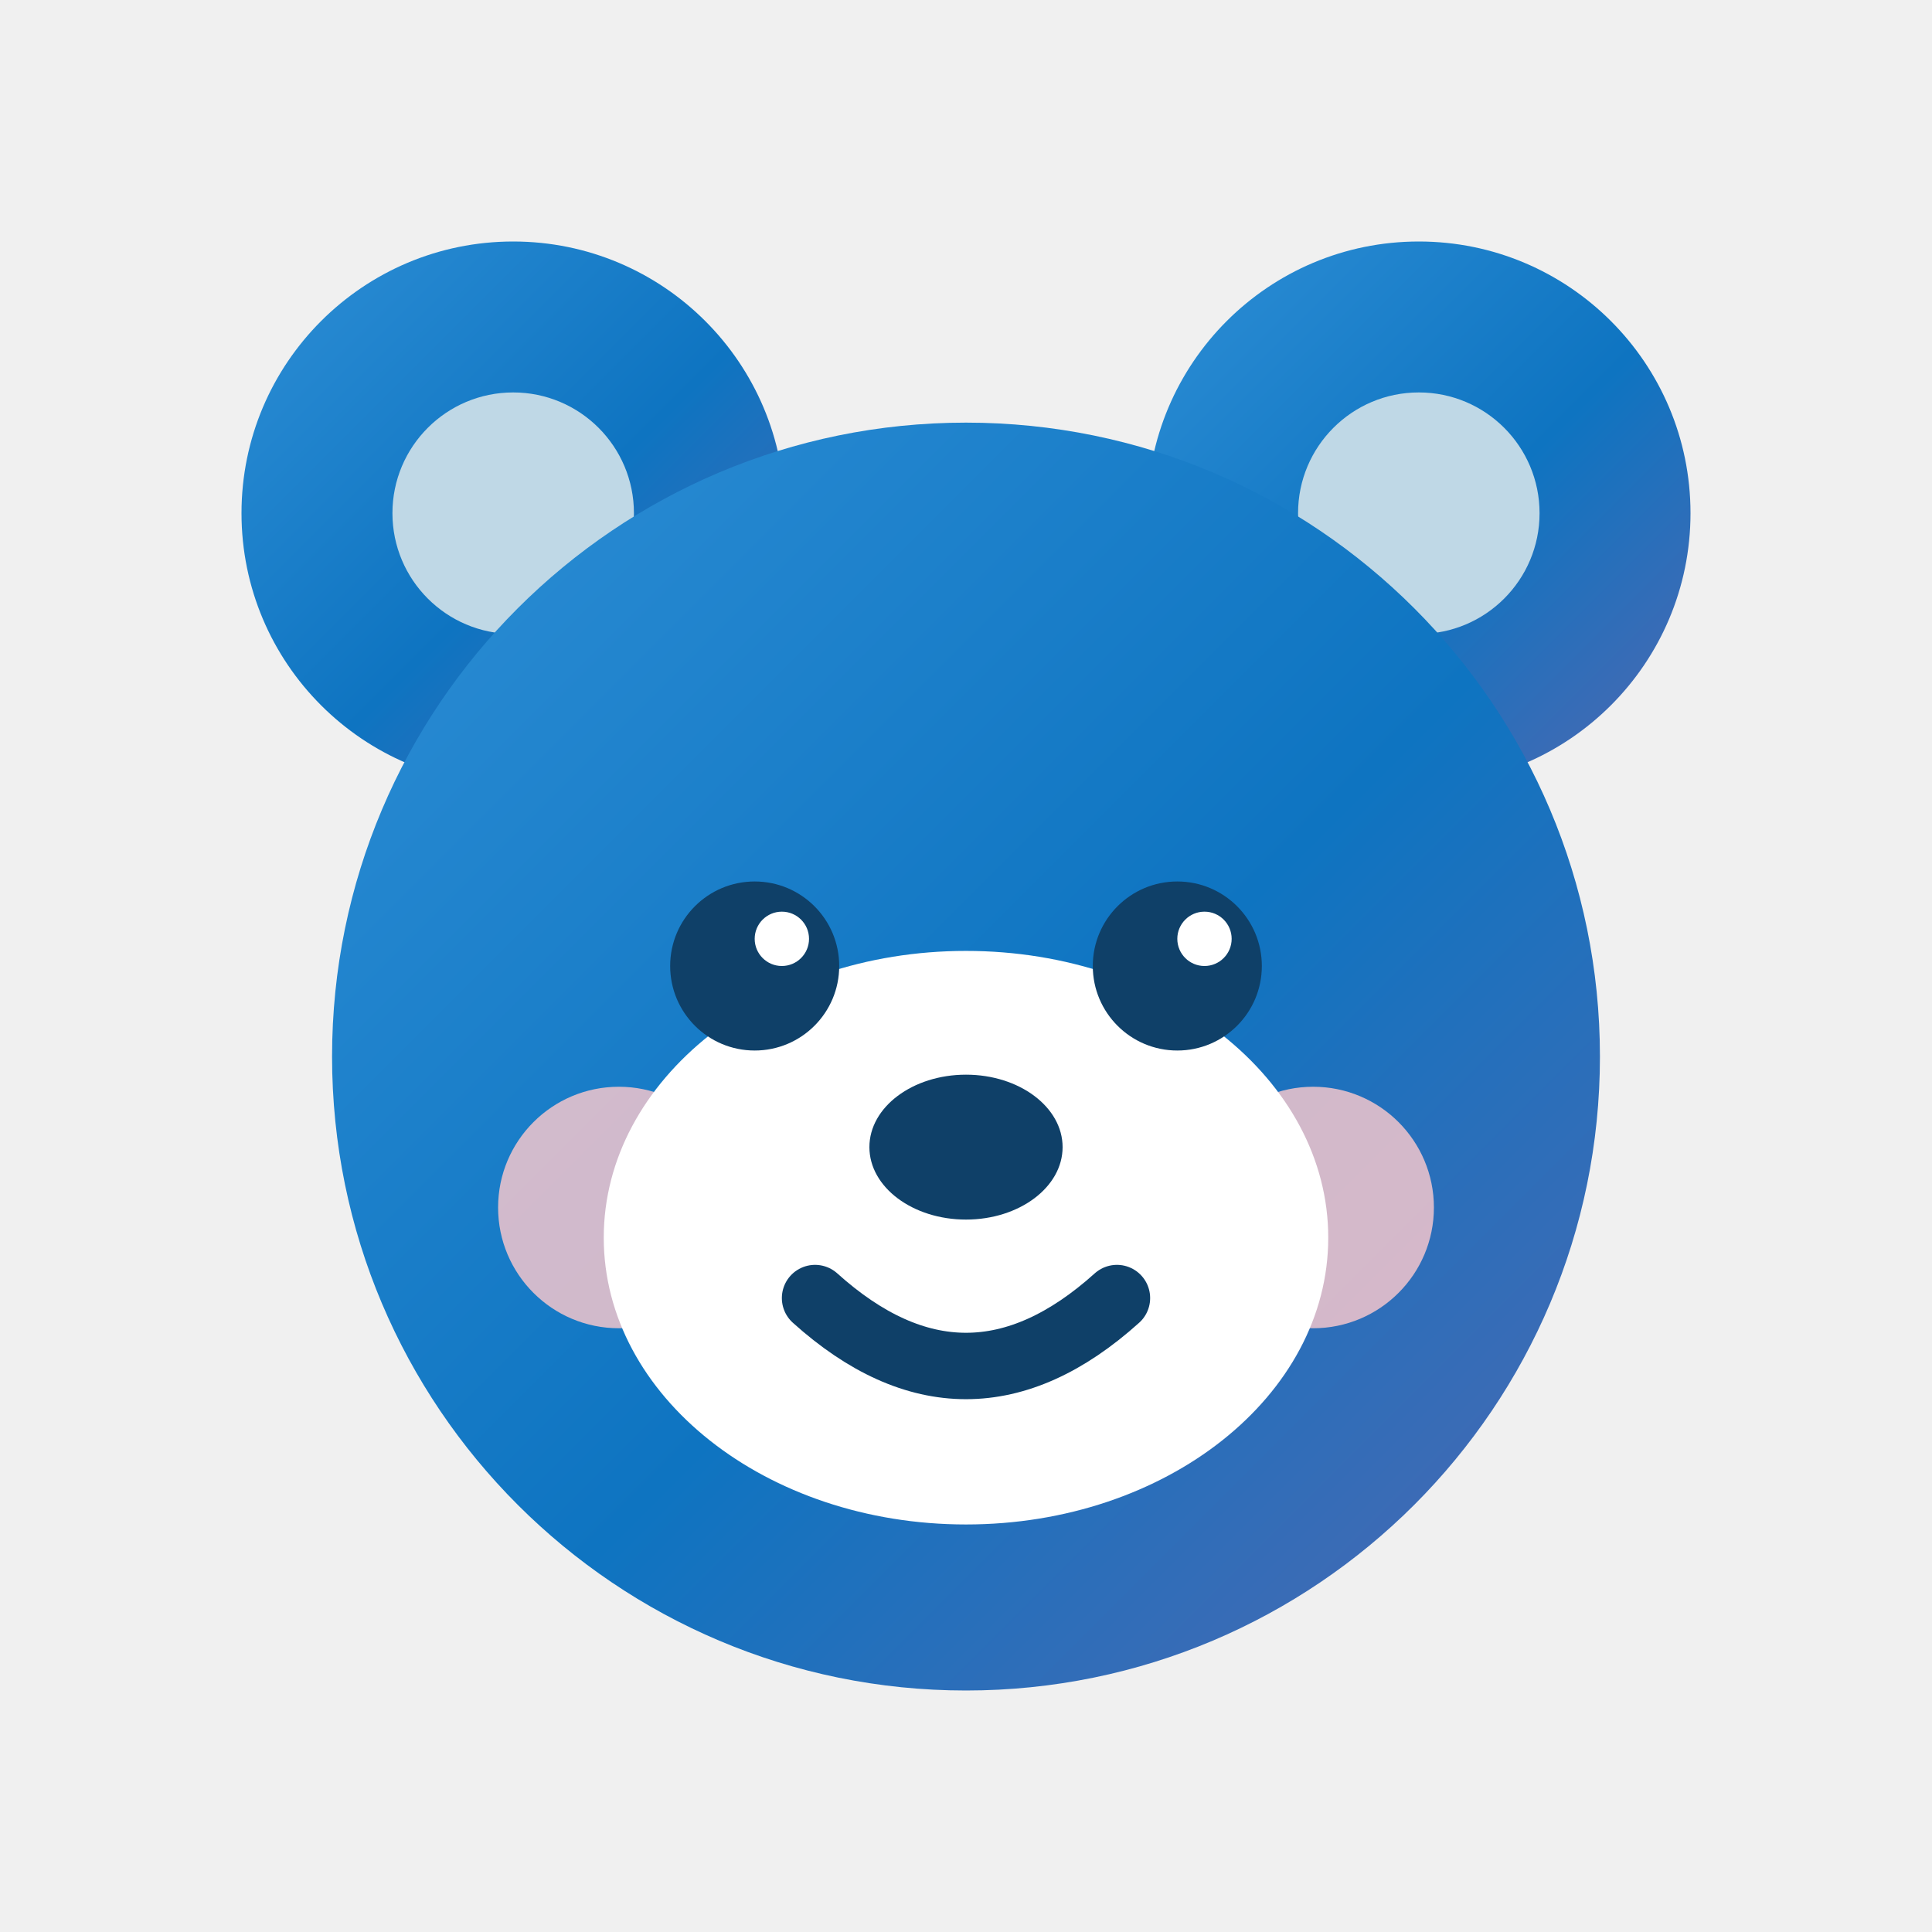
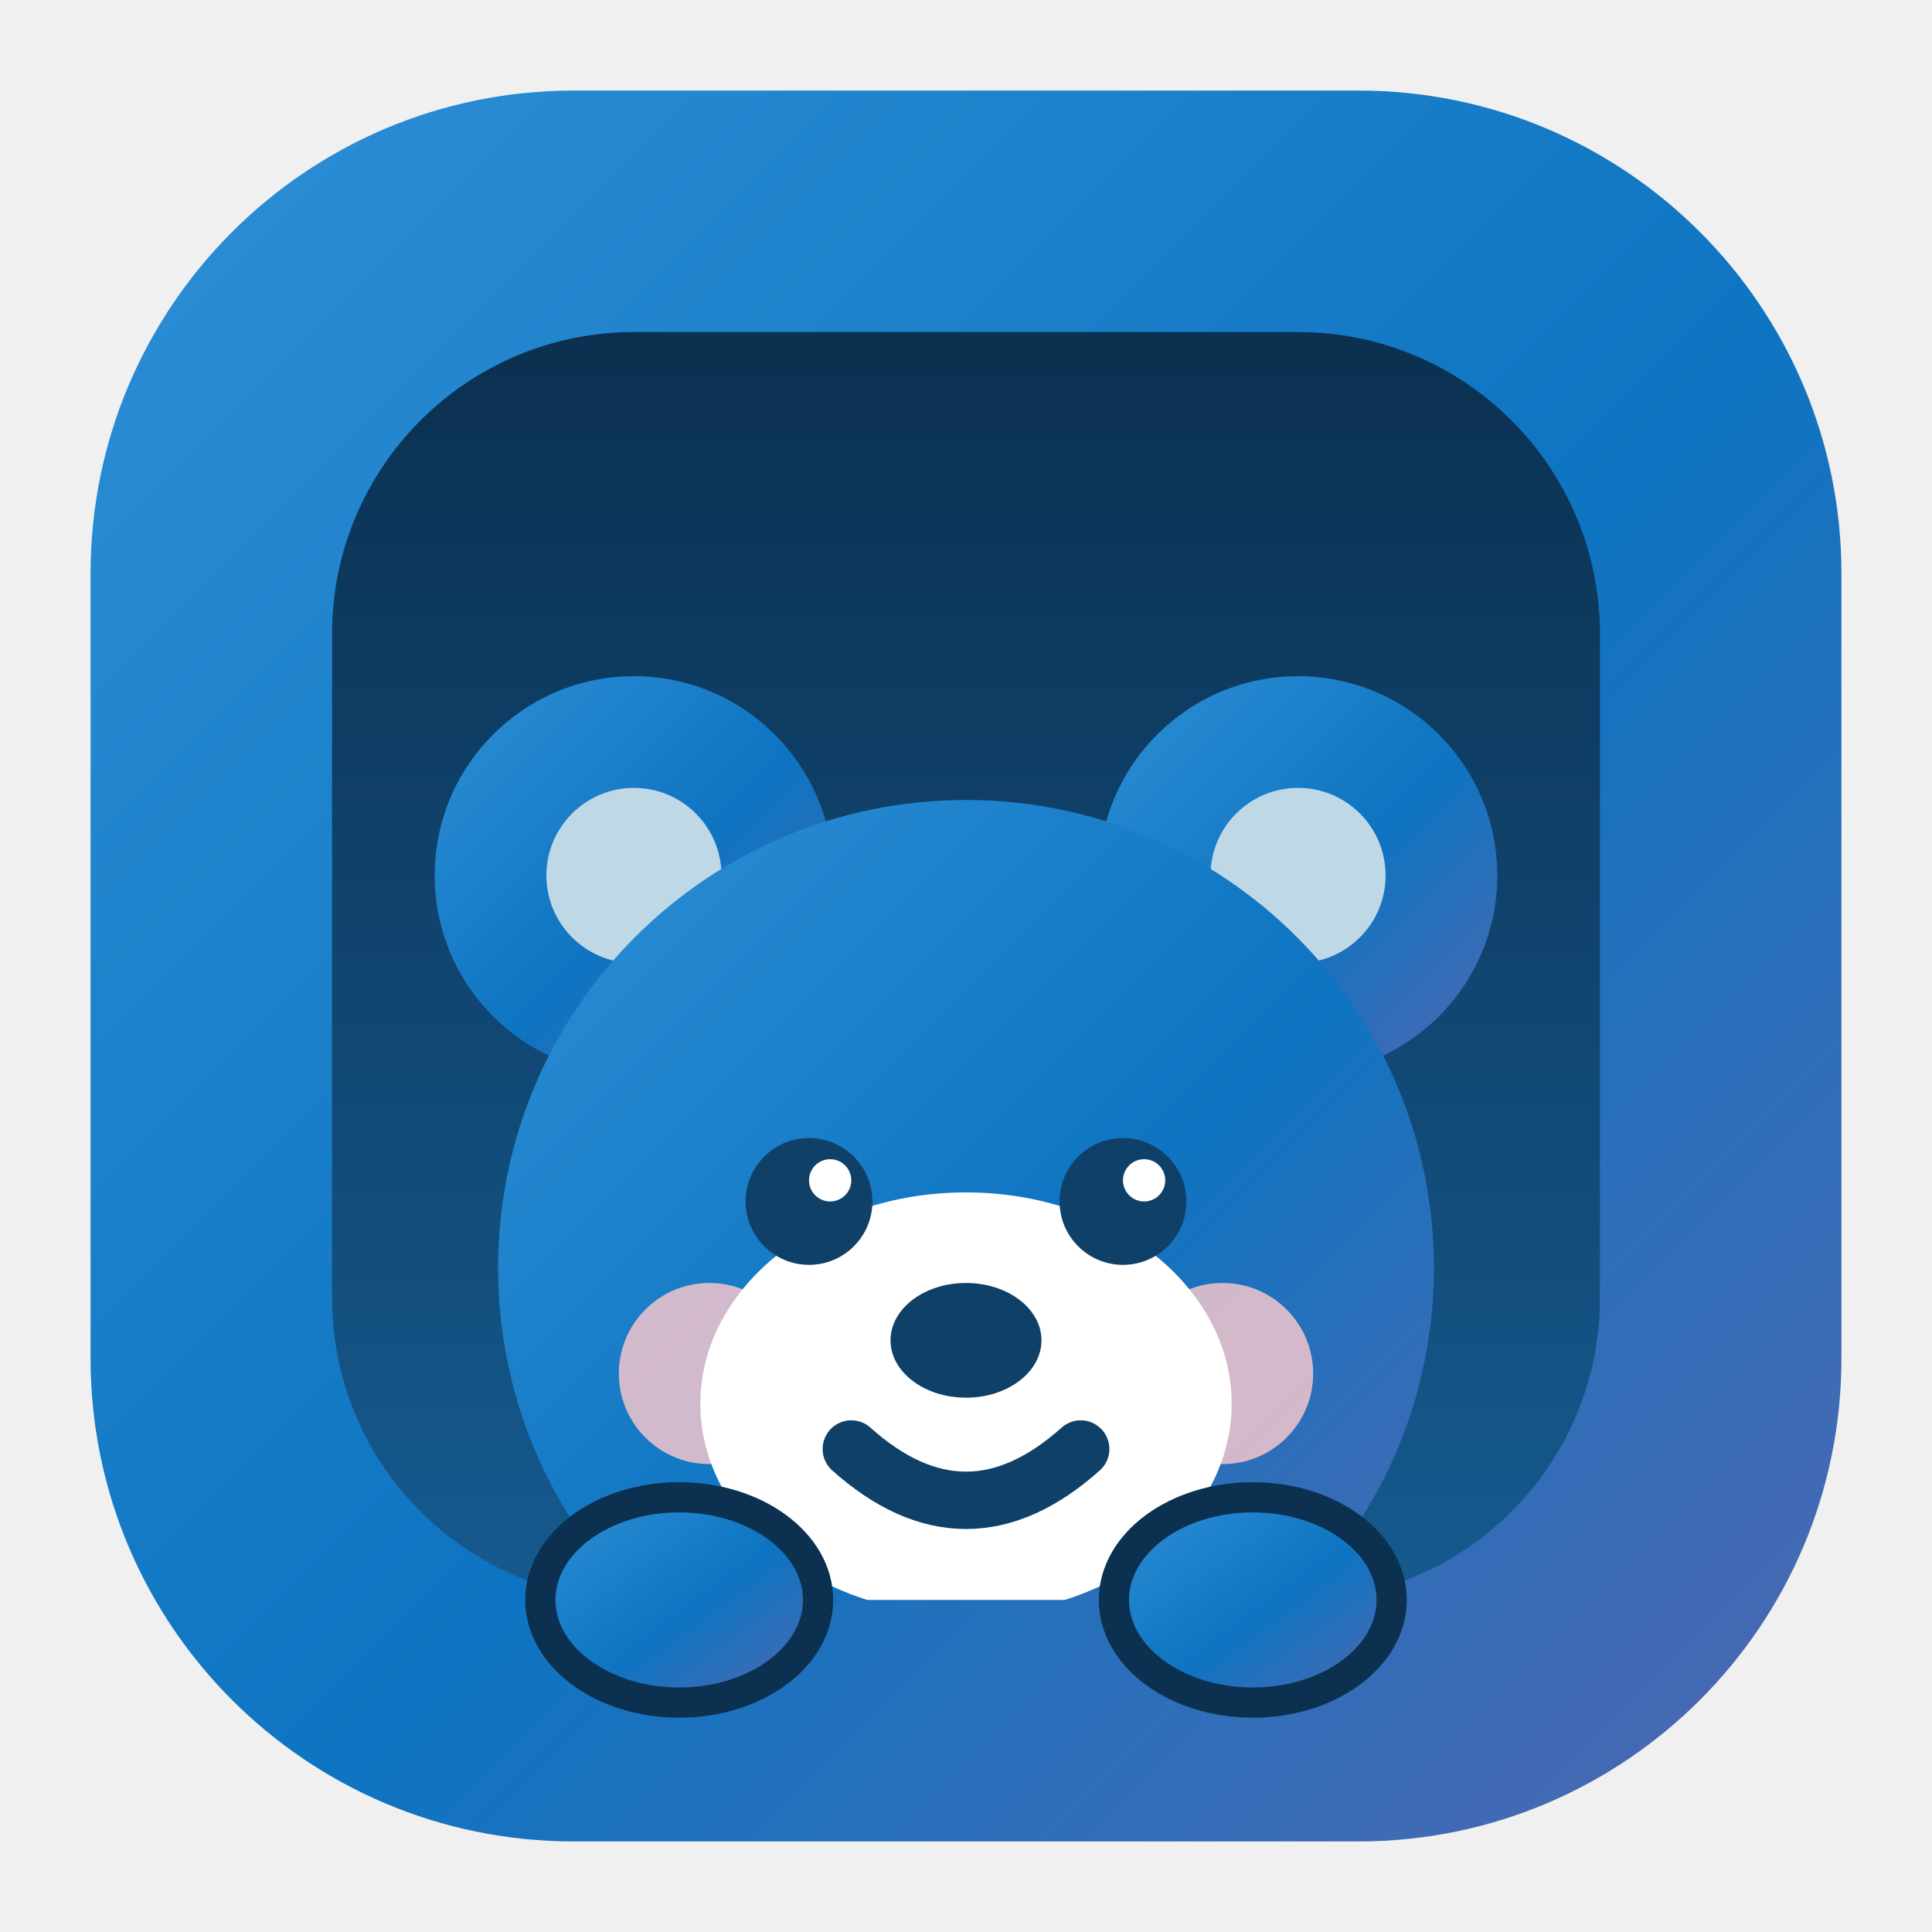
<svg xmlns="http://www.w3.org/2000/svg" viewBox="0 0 64 64" role="img" aria-label="Cubby">
  <defs>
    <linearGradient id="cub" x1="0" y1="0" x2="1" y2="1">
      <stop offset="0" stop-color="#2E8FD6" />
      <stop offset="0.55" stop-color="#0E74C1" />
      <stop offset="1" stop-color="#5167B0" />
    </linearGradient>
+     <linearGradient id="nook" x1="0" y1="0" x2="0" y2="1">
+       <stop offset="0" stop-color="#0B3050" />
+       <stop offset="1" stop-color="#155A8F" />
+     </linearGradient>
+     <clipPath id="opening">
+       <rect x="11" y="11" width="42" height="42" rx="10" />
+     </clipPath>
  </defs>
-   <circle cx="17" cy="17" r="9" fill="url(#cub)" />
-   <circle cx="47" cy="17" r="9" fill="url(#cub)" />
-   <circle cx="17" cy="17" r="4" fill="#BFD8E6" />
-   <circle cx="47" cy="17" r="4" fill="#BFD8E6" />
-   <circle cx="32" cy="35" r="21" fill="url(#cub)" />
-   <circle cx="20.5" cy="40" r="4" fill="#F2C6CC" opacity="0.85" />
-   <circle cx="43.5" cy="40" r="4" fill="#F2C6CC" opacity="0.85" />
-   <ellipse cx="32" cy="41" rx="12" ry="9.5" fill="#FFFFFF" />
-   <circle cx="25" cy="32" r="2.8" fill="#0F4068" />
-   <circle cx="39" cy="32" r="2.8" fill="#0F4068" />
-   <circle cx="25.9" cy="31.1" r="0.9" fill="#FFFFFF" />
-   <circle cx="39.9" cy="31.1" r="0.9" fill="#FFFFFF" />
-   <ellipse cx="32" cy="38" rx="3.2" ry="2.4" fill="#0F4068" />
-   <path d="M27 43 Q32 47.5 37 43" fill="none" stroke="#0F4068" stroke-width="2.2" stroke-linecap="round" />
+   <rect x="3" y="3" width="58" height="58" rx="16" fill="url(#cub)" />
+   <rect x="11" y="11" width="42" height="42" rx="10" fill="url(#nook)" />
+   <g clip-path="url(#opening)">
+     <circle cx="21" cy="29" r="6.6" fill="url(#cub)" />
+     <circle cx="43" cy="29" r="6.6" fill="url(#cub)" />
+     <circle cx="21" cy="29" r="2.9" fill="#BFD8E6" />
+     <circle cx="43" cy="29" r="2.9" fill="#BFD8E6" />
+     <circle cx="32" cy="42" r="15.5" fill="url(#cub)" />
+     <circle cx="23.5" cy="45.5" r="3" fill="#F2C6CC" opacity="0.85" />
+     <circle cx="40.5" cy="45.5" r="3" fill="#F2C6CC" opacity="0.85" />
+     <ellipse cx="32" cy="46.5" rx="8.8" ry="7" fill="#FFFFFF" />
+     <circle cx="26.8" cy="39.8" r="2.1" fill="#0F4068" />
+     <circle cx="37.2" cy="39.8" r="2.1" fill="#0F4068" />
+     <circle cx="27.5" cy="39.1" r="0.7" fill="#FFFFFF" />
+     <circle cx="37.9" cy="39.1" r="0.7" fill="#FFFFFF" />
+     <ellipse cx="32" cy="44.4" rx="2.5" ry="1.9" fill="#0F4068" />
+     <path d="M28.2 48 Q32 51.4 35.8 48" fill="none" stroke="#0F4068" stroke-width="1.9" stroke-linecap="round" />
+   </g>
+   <g fill="url(#cub)" stroke="#0B3050" stroke-width="1">
+     <ellipse cx="22.5" cy="53" rx="4.6" ry="3.4" />
+     <ellipse cx="41.5" cy="53" rx="4.6" ry="3.4" />
+   </g>
</svg>
